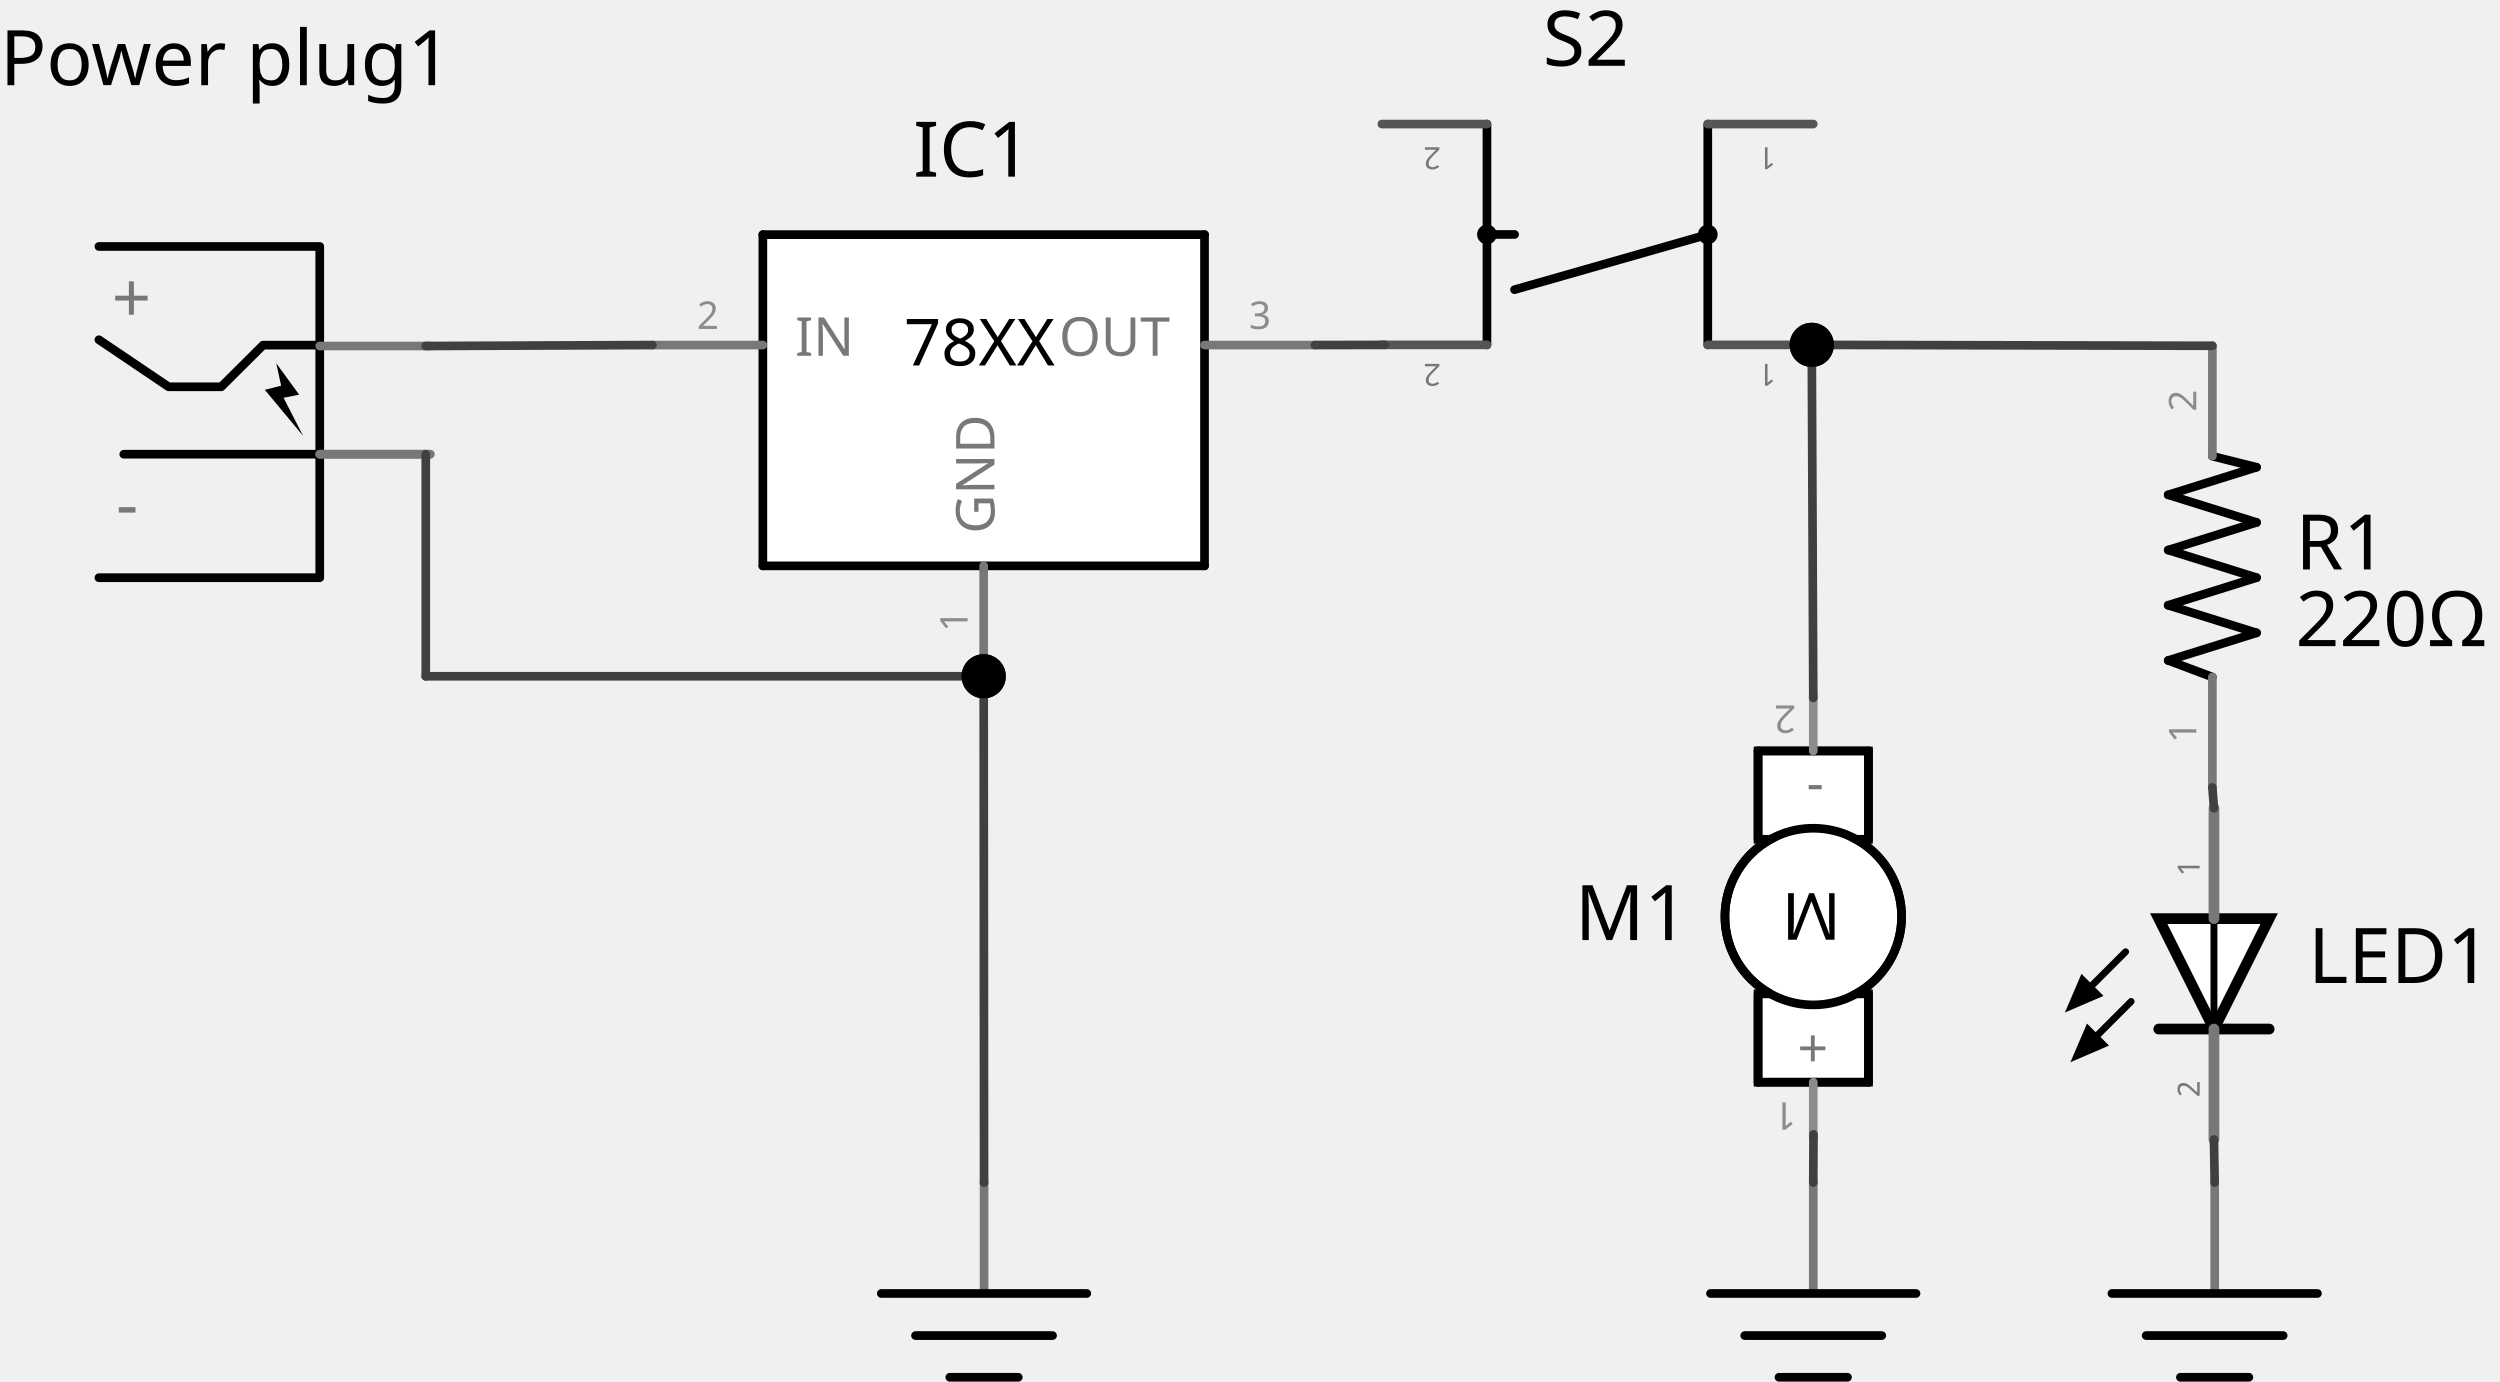
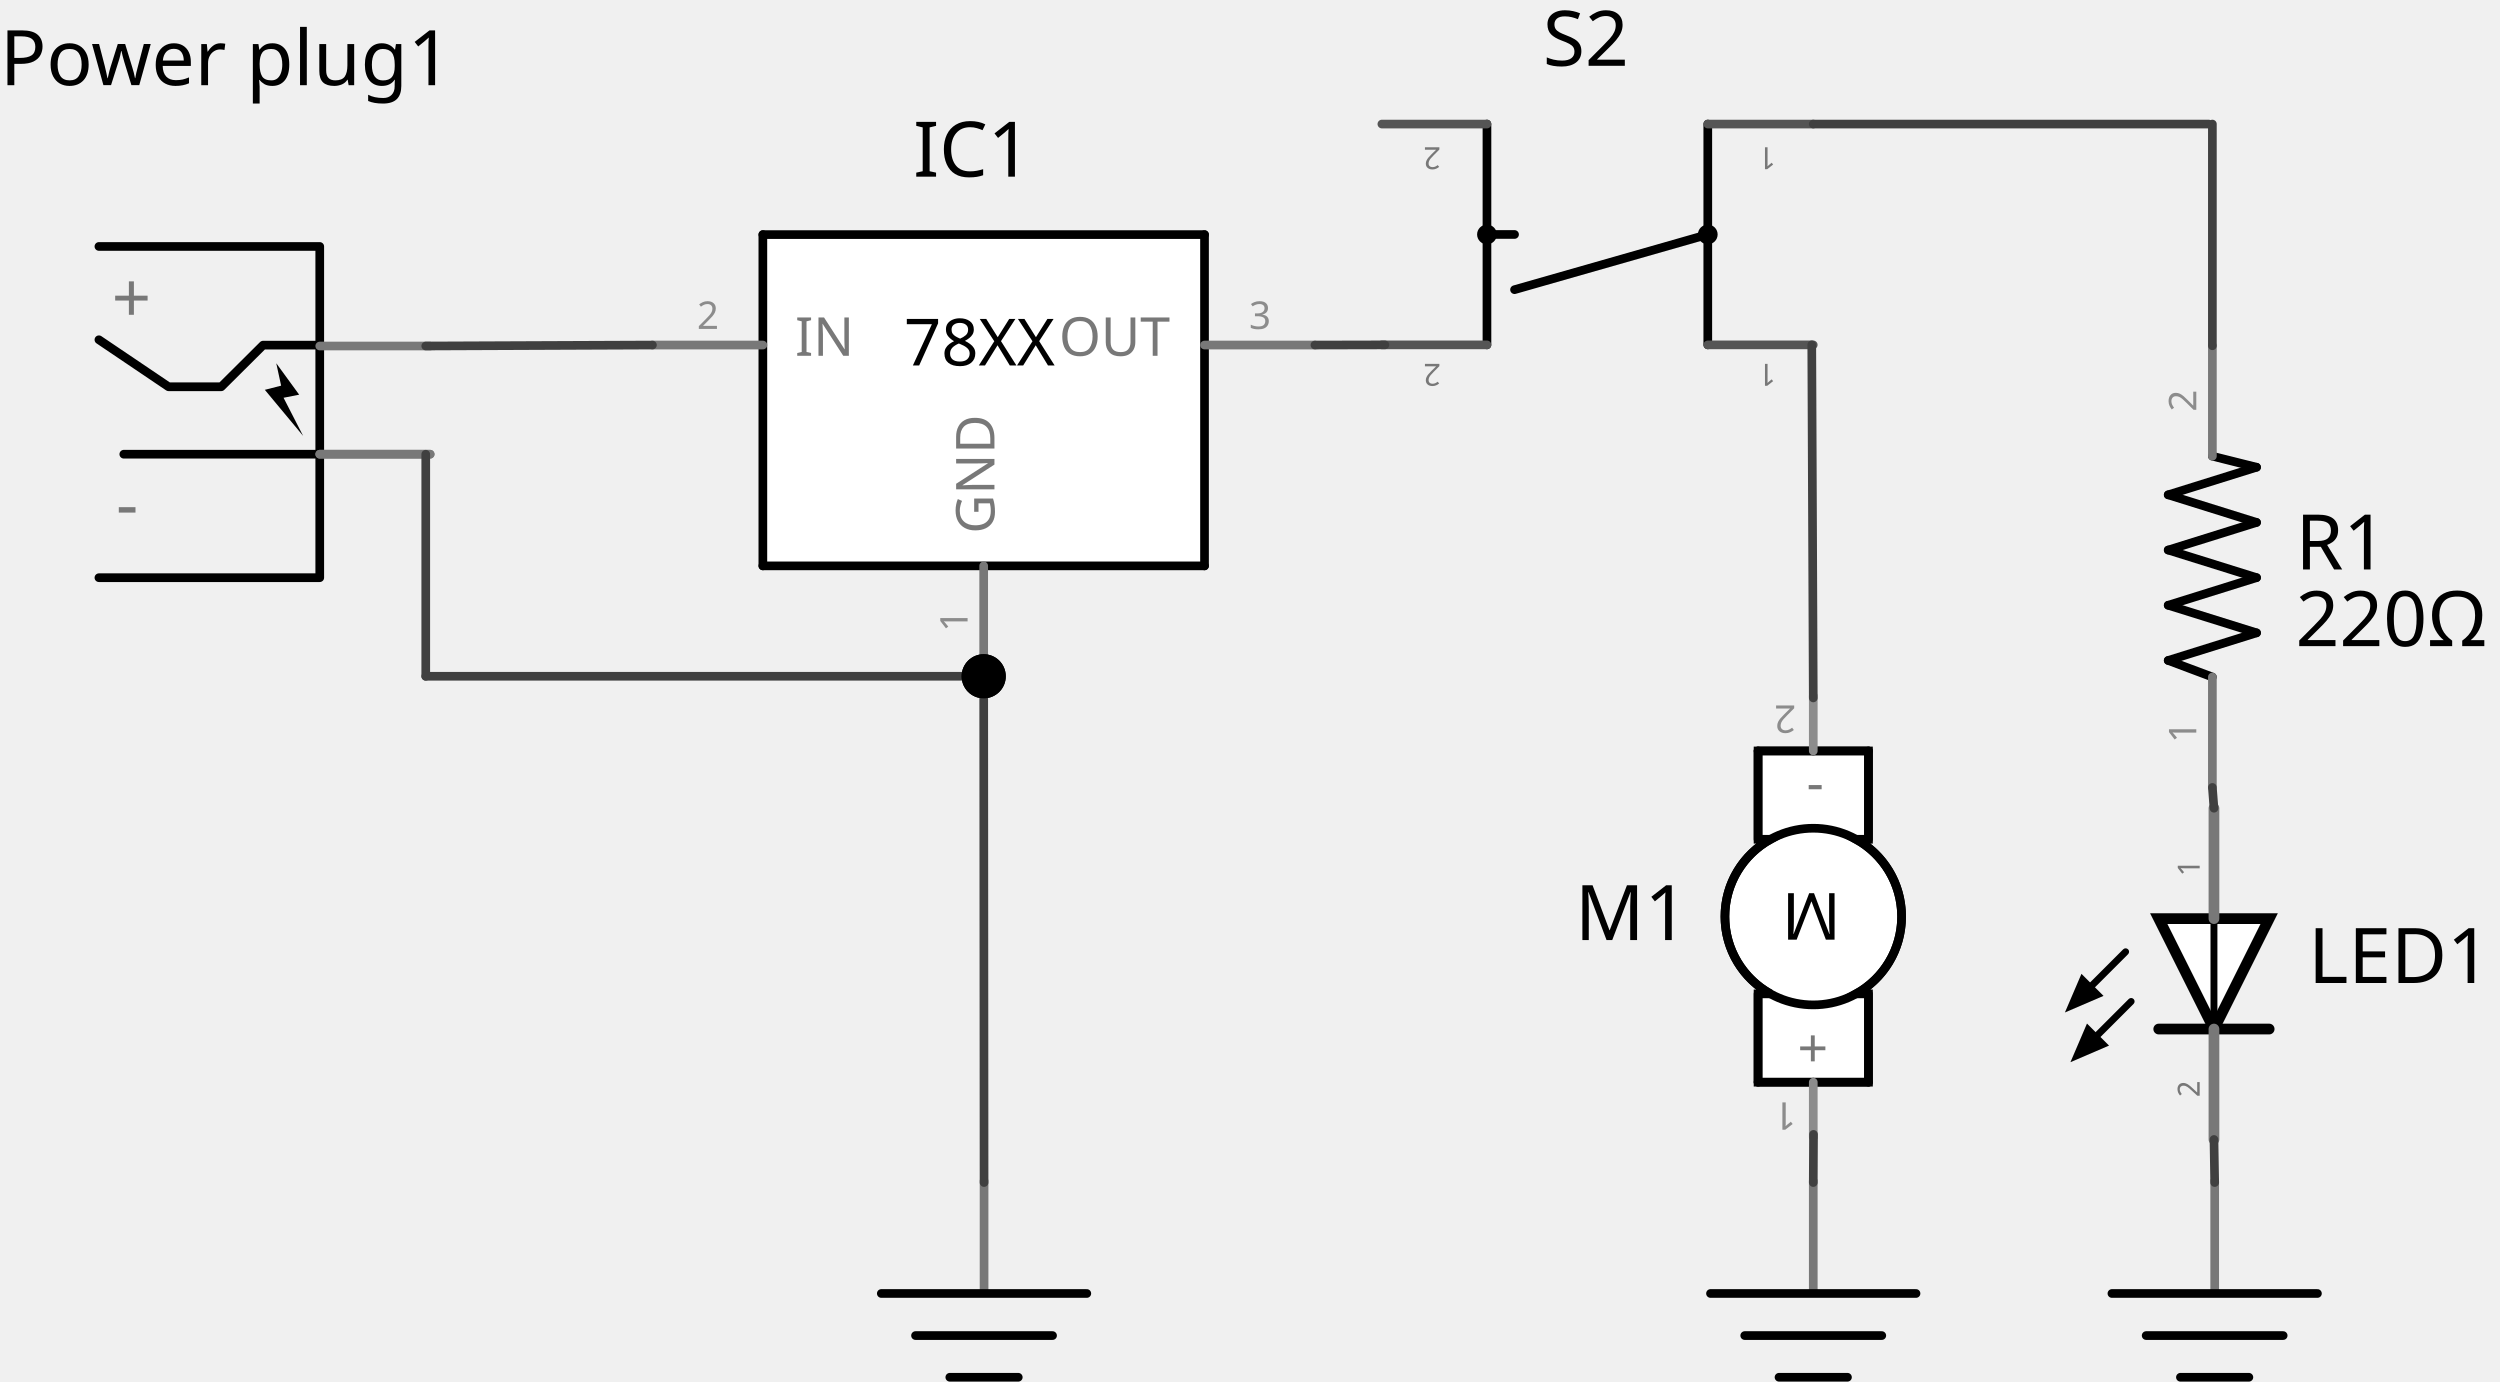
- <svg xmlns="http://www.w3.org/2000/svg" version="1.1" id="Layer_1" x="0px" y="0px" width="576.001px" height="318.322px" viewBox="-206.092 -0.542 576.001 318.322" enable-background="new -206.092 -0.542 576.001 318.322" xml:space="preserve">
+ <svg xmlns="http://www.w3.org/2000/svg" version="1.1" id="Layer_1" x="0px" y="0px" width="576px" height="318.32px" viewBox="2.693 4.38 576 318.32" enable-background="new 2.693 4.38 576 318.32" xml:space="preserve">
  <g>
    <g transform="translate(28.8,8.33006)">
      <g transform="matrix(-1,0,0,1,0,0)">
        <g id="schematic">
-           <polyline fill="none" stroke="#000000" stroke-width="2" stroke-linecap="round" stroke-linejoin="round" points="      161.222,70.651 174.275,70.651 183.917,80.241 196.061,80.241 212.103,69.409     " />
-           <polyline fill="none" stroke="#000000" stroke-width="2" stroke-linecap="round" stroke-linejoin="round" points="      161.222,95.78 177.511,95.78 206.367,95.78     " />
-           <polyline id="box_1_" fill="none" stroke="#000000" stroke-width="2" stroke-linecap="round" stroke-linejoin="round" points="      212.103,124.23 161.222,124.23 161.222,47.912 212.103,47.912     " />
-           <polygon points="171.24,74.824 165.962,82.065 169.562,82.774 165.047,91.565 173.877,80.947 170.121,79.986     " />
+           <polyline fill="none" stroke="#000000" stroke-width="2" stroke-linecap="round" stroke-linejoin="round" points="      -47.563,75.572 -34.51,75.572 -24.868,85.161 -12.724,85.161 3.318,74.329     " />
+           <polyline fill="none" stroke="#000000" stroke-width="2" stroke-linecap="round" stroke-linejoin="round" points="      -47.563,100.7 -31.274,100.7 -2.418,100.7     " />
+           <polyline id="box_1_" fill="none" stroke="#000000" stroke-width="2" stroke-linecap="round" stroke-linejoin="round" points="      3.318,129.151 -47.563,129.151 -47.563,52.832 3.318,52.832     " />
+           <polygon points="-37.545,79.744 -42.823,86.986 -39.223,87.695 -43.738,96.486 -34.908,85.867 -38.664,84.906     " />
          <g id="connector2terminal">
				</g>
          <g id="connector1terminal">
				</g>
          <g id="connector0terminal">
				</g>
-           <line id="connector2pin" fill="none" stroke="#787878" stroke-width="2" stroke-linecap="round" stroke-linejoin="round" x1="161.222" y1="95.78" x2="135.783" y2="95.78" />
-           <line id="connector0pin" fill="none" stroke="#787878" stroke-width="2" stroke-linecap="round" stroke-linejoin="round" x1="161.222" y1="70.85" x2="135.783" y2="70.85" />
-           <line id="connector1pin" fill="none" stroke="#787878" stroke-width="2" stroke-linecap="round" stroke-linejoin="round" x1="161.222" y1="95.78" x2="135.783" y2="95.78" />
+           <line id="connector2pin" fill="none" stroke="#787878" stroke-width="2" stroke-linecap="round" stroke-linejoin="round" x1="-47.563" y1="100.7" x2="-73.002" y2="100.7" />
+           <line id="connector0pin" fill="none" stroke="#787878" stroke-width="2" stroke-linecap="round" stroke-linejoin="round" x1="-47.563" y1="75.771" x2="-73.002" y2="75.771" />
+           <line id="connector1pin" fill="none" stroke="#787878" stroke-width="2" stroke-linecap="round" stroke-linejoin="round" x1="-47.563" y1="100.7" x2="-73.002" y2="100.7" />
          <g transform="matrix(1, 0, 0, 1, 19.3843, 25.585)">
-             <text transform="matrix(1 0 0 1 183.652 87.2871)" fill="#787878" font-family="'ArialMT'" font-size="15.9">-</text>
+             <text transform="matrix(1 0 0 1 -25.1336 92.2072)" fill="#787878" font-family="'ArialMT'" font-size="15.9">-</text>
          </g>
          <g transform="matrix(1, 0, 0, 1, 18.5503, 12.1563)">
-             <text transform="matrix(1 0 0 1 181.5388 53.2685)" fill="#787878" font-family="'ArialMT'" font-size="15.9">+</text>
+             <text transform="matrix(1 0 0 1 -27.2469 58.1887)" fill="#787878" font-family="'ArialMT'" font-size="15.9">+</text>
          </g>
        </g>
      </g>
    </g>
  </g>
  <g>
    <g transform="translate(42.5946,14.1826)">
      <g id="schematic_1_">
-         <rect x="-72.925" y="39.334" fill="#FFFFFF" width="101.76" height="76.318" />
-         <text id="label" transform="matrix(1 0 0 1 -40.411 69.4844)" font-family="'ArialMT'" font-size="15.017">78XX</text>
-         <line fill="none" stroke="#000000" stroke-width="2" stroke-linecap="round" x1="-72.925" y1="115.652" x2="28.835" y2="115.652" />
-         <line fill="none" stroke="#000000" stroke-width="2" stroke-linecap="round" x1="28.835" y1="115.652" x2="28.835" y2="39.334" />
-         <line fill="none" stroke="#000000" stroke-width="2" stroke-linecap="round" x1="28.835" y1="39.334" x2="-72.925" y2="39.334" />
-         <line fill="none" stroke="#000000" stroke-width="2" stroke-linecap="round" x1="-72.925" y1="39.334" x2="-72.925" y2="115.652" />
-         <line id="connector1pin_1_" fill="none" stroke="#787878" stroke-width="2" stroke-linecap="round" x1="-98.364" y1="64.773" x2="-72.925" y2="64.773" />
+         <rect x="135.86" y="44.254" fill="#FFFFFF" width="101.76" height="76.318" />
+         <text id="label" transform="matrix(1 0 0 1 168.3741 74.4045)" font-family="'ArialMT'" font-size="15.017">78XX</text>
+         <line fill="none" stroke="#000000" stroke-width="2" stroke-linecap="round" x1="135.86" y1="120.573" x2="237.62" y2="120.573" />
+         <line fill="none" stroke="#000000" stroke-width="2" stroke-linecap="round" x1="237.62" y1="120.573" x2="237.62" y2="44.254" />
+         <line fill="none" stroke="#000000" stroke-width="2" stroke-linecap="round" x1="237.62" y1="44.254" x2="135.86" y2="44.254" />
+         <line fill="none" stroke="#000000" stroke-width="2" stroke-linecap="round" x1="135.86" y1="44.254" x2="135.86" y2="120.573" />
+         <line id="connector1pin_1_" fill="none" stroke="#787878" stroke-width="2" stroke-linecap="round" x1="110.421" y1="69.694" x2="135.86" y2="69.694" />
        <g id="connector1terminal_1_">
			</g>
-         <text transform="matrix(1 0 0 1 -88.0985 61.0625)" fill="#8C8C8C" font-family="'ArialMT'" font-size="8.833">2</text>
-         <text transform="matrix(1 0 0 1 -65.5048 67.2461)" fill="#787878" font-family="'ArialMT'" font-size="12.367">IN</text>
-         <line id="connector0pin_1_" fill="none" stroke="#787878" stroke-width="2" stroke-linecap="round" x1="-22.046" y1="141.091" x2="-22.046" y2="115.652" />
+         <text transform="matrix(1 0 0 1 120.6866 65.9827)" fill="#8C8C8C" font-family="'ArialMT'" font-size="8.833">2</text>
+         <text transform="matrix(1 0 0 1 143.2804 72.1663)" fill="#787878" font-family="'ArialMT'" font-size="12.367">IN</text>
+         <line id="connector0pin_1_" fill="none" stroke="#787878" stroke-width="2" stroke-linecap="round" x1="186.739" y1="146.011" x2="186.739" y2="120.573" />
        <g id="connector0terminal_1_">
			</g>
        <g transform="matrix(1, 0, 0, 1, 20.9001, 25.7759)">
          <g>
            <g transform="rotate(270)">
              <g>
-                 <text transform="matrix(1 0 0 1 -105.0522 -46.6529)" fill="#8C8C8C" font-family="'ArialMT'" font-size="8.833">1</text>
+                 <text transform="matrix(1 0 0 1 -109.9719 162.1322)" fill="#8C8C8C" font-family="'ArialMT'" font-size="8.833">1</text>
              </g>
            </g>
          </g>
        </g>
        <g transform="matrix(1, 0, 0, 1, 22.6501, 20.076)">
          <g>
            <g transform="rotate(270)">
              <g>
-                 <text transform="matrix(1 0 0 1 -88.1526 -42.2173)" fill="#787878" font-family="'ArialMT'" font-size="12.367">GND</text>
-               </g>
-             </g>
-           </g>
-         </g>
-         <line id="connector2pin_1_" fill="none" stroke="#787878" stroke-width="2" stroke-linecap="round" x1="54.273" y1="64.773" x2="28.835" y2="64.773" />
+                 <text transform="matrix(1 0 0 1 -93.0722 166.5678)" fill="#787878" font-family="'ArialMT'" font-size="12.367">GND</text>
+               </g>
+             </g>
+           </g>
+         </g>
+         <line id="connector2pin_1_" fill="none" stroke="#787878" stroke-width="2" stroke-linecap="round" x1="263.058" y1="69.694" x2="237.62" y2="69.694" />
        <g id="connector2terminal_1_">
			</g>
-         <text transform="matrix(1 0 0 1 39.0988 61.0625)" fill="#8C8C8C" font-family="'ArialMT'" font-size="8.833">3</text>
-         <text transform="matrix(1 0 0 1 -4.6903 67.2461)" fill="#787878" font-family="'ArialMT'" font-size="12.367">OUT</text>
+         <text transform="matrix(1 0 0 1 247.8844 65.9827)" fill="#8C8C8C" font-family="'ArialMT'" font-size="8.833">3</text>
+         <text transform="matrix(1 0 0 1 204.0948 72.1663)" fill="#787878" font-family="'ArialMT'" font-size="12.367">OUT</text>
      </g>
    </g>
  </g>
  <g>
    <g transform="translate(118.961,25.9078)">
      <g transform="matrix(-1,0,0,-1,0,0)">
        <g id="schematic_2_">
-           <line fill="none" stroke="#000000" stroke-width="2" stroke-linecap="round" x1="-23.899" y1="-27.574" x2="-17.541" y2="-27.574" />
-           <line fill="none" stroke="#000000" stroke-width="2" stroke-linecap="round" x1="-68.42" y1="-27.574" x2="-23.899" y2="-40.291" />
-           <path fill="none" stroke="#000000" stroke-width="2" d="M-68.42-28.845c0.704,0,1.277,0.569,1.277,1.271      c0,0.704-0.573,1.273-1.277,1.273c-0.7,0-1.27-0.569-1.27-1.273C-69.689-28.276-69.12-28.845-68.42-28.845z" />
-           <circle fill="none" stroke="#000000" stroke-width="2" cx="-17.541" cy="-27.573" r="1.272" />
+           <line fill="none" stroke="#000000" stroke-width="2" stroke-linecap="round" x1="-232.684" y1="-32.495" x2="-226.327" y2="-32.495" />
+           <line fill="none" stroke="#000000" stroke-width="2" stroke-linecap="round" x1="-277.206" y1="-32.495" x2="-232.684" y2="-45.212" />
+           <path fill="none" stroke="#000000" stroke-width="2" d="M-277.206-33.765c0.705,0,1.277,0.569,1.277,1.271      c0,0.704-0.572,1.273-1.277,1.273c-0.699,0-1.27-0.569-1.27-1.273C-278.474-33.196-277.905-33.765-277.206-33.765z" />
+           <circle fill="none" stroke="#000000" stroke-width="2" cx="-226.327" cy="-32.493" r="1.272" />
          <g transform="matrix(1, 0, 0, 1, 2.7612, 2.718)">
-             <text transform="matrix(1 0 0 1 -86.8588 -60.108)" fill="#787878" font-family="'ArialMT'" font-size="7.067">1</text>
+             <text transform="matrix(1 0 0 1 -295.6444 -65.0278)" fill="#787878" font-family="'ArialMT'" font-size="7.067">1</text>
          </g>
          <g transform="matrix(1, 0, 0, 1, 24.604, 2.718)">
-             <text transform="matrix(1 0 0 1 -31.5278 -60.108)" fill="#787878" font-family="'ArialMT'" font-size="7.067">2</text>
+             <text transform="matrix(1 0 0 1 -240.3134 -65.0278)" fill="#787878" font-family="'ArialMT'" font-size="7.067">2</text>
          </g>
          <g transform="matrix(1, 0, 0, 1, 2.7612, 16.843)">
-             <text transform="matrix(1 0 0 1 -86.8588 -24.3268)" fill="#787878" font-family="'ArialMT'" font-size="7.067">1</text>
+             <text transform="matrix(1 0 0 1 -295.6444 -29.2465)" fill="#787878" font-family="'ArialMT'" font-size="7.067">1</text>
          </g>
          <g transform="matrix(1, 0, 0, 1, 24.604, 16.843)">
-             <text transform="matrix(1 0 0 1 -31.5278 -24.3268)" fill="#787878" font-family="'ArialMT'" font-size="7.067">2</text>
-           </g>
-           <line fill="none" stroke="#000000" stroke-width="2" stroke-linecap="round" x1="-17.541" y1="-53.01" x2="-17.541" y2="-2.134" />
-           <line fill="none" stroke="#000000" stroke-width="2" stroke-linecap="round" x1="-68.42" y1="-53.01" x2="-68.42" y2="-2.134" />
-           <line id="connector3pin" fill="none" stroke="#555555" stroke-width="2" stroke-linecap="round" x1="-92.717" y1="-2.134" x2="-68.42" y2="-2.134" />
-           <line id="connector2pin_2_" fill="none" stroke="#555555" stroke-width="2" stroke-linecap="round" x1="-92.717" y1="-53.01" x2="-68.42" y2="-53.01" />
+             <text transform="matrix(1 0 0 1 -240.3134 -29.2465)" fill="#787878" font-family="'ArialMT'" font-size="7.067">2</text>
+           </g>
+           <line fill="none" stroke="#000000" stroke-width="2" stroke-linecap="round" x1="-226.327" y1="-57.93" x2="-226.327" y2="-7.054" />
+           <line fill="none" stroke="#000000" stroke-width="2" stroke-linecap="round" x1="-277.206" y1="-57.93" x2="-277.206" y2="-7.054" />
+           <line id="connector3pin" fill="none" stroke="#555555" stroke-width="2" stroke-linecap="round" x1="-301.502" y1="-7.054" x2="-277.206" y2="-7.054" />
+           <line id="connector2pin_2_" fill="none" stroke="#555555" stroke-width="2" stroke-linecap="round" x1="-301.502" y1="-57.93" x2="-277.206" y2="-57.93" />
          <g id="connector2terminal_2_">
				</g>
          <g id="connector3terminal">
				</g>
-           <line id="connector1pin_2_" fill="none" stroke="#555555" stroke-width="2" stroke-linecap="round" x1="6.671" y1="-2.134" x2="-17.541" y2="-2.134" />
+           <line id="connector1pin_2_" fill="none" stroke="#555555" stroke-width="2" stroke-linecap="round" x1="-202.114" y1="-7.054" x2="-226.327" y2="-7.054" />
          <g id="connector1terminal_2_">
				</g>
          <g id="connector0terminal_2_">
				</g>
-           <line id="connector0pin_2_" fill="none" stroke="#555555" stroke-width="2" stroke-linecap="round" x1="6.671" y1="-53.01" x2="-17.541" y2="-53.01" />
+           <line id="connector0pin_2_" fill="none" stroke="#555555" stroke-width="2" stroke-linecap="round" x1="-202.114" y1="-57.93" x2="-226.327" y2="-57.93" />
        </g>
      </g>
    </g>
  </g>
  <g>
    <g transform="translate(134.869,51.9466)">
      <g id="schematic_3_">
        <g>
-           <path d="M181.855,185.844h-12.718c-0.684,0-1.238-0.553-1.238-1.239s0.552-1.238,1.238-1.238h12.718      c0.684,0,1.235,0.552,1.235,1.238S182.538,185.844,181.855,185.844z" />
-         </g>
-         <g>
-           <path d="M169.137,185.844h-12.722c-0.68,0-1.238-0.553-1.238-1.239s0.559-1.238,1.238-1.238h12.722      c0.68,0,1.235,0.552,1.235,1.238S169.817,185.844,169.137,185.844z" />
-         </g>
-         <g>
-           <polygon fill="#FFFFFF" points="169.137,184.605 156.415,159.166 169.137,159.166 181.855,159.166     " />
-           <path d="M169.137,187.369l-14.72-29.438h29.438L169.137,187.369z M158.413,160.401l10.724,21.44l10.717-21.44H158.413z" />
-         </g>
-         <g>
-           <path d="M169.137,185.403c-0.441,0-0.797-0.359-0.797-0.798v-25.439c0-0.435,0.355-0.793,0.797-0.793      c0.435,0,0.793,0.358,0.793,0.793v25.439C169.927,185.044,169.571,185.403,169.137,185.403z" />
-         </g>
-         <g>
-           <path d="M140.516,175.859c-0.203,0-0.403-0.072-0.562-0.228c-0.311-0.311-0.311-0.814,0-1.125l8.268-8.268      c0.311-0.313,0.814-0.313,1.125,0c0.311,0.311,0.311,0.812,0,1.122l-8.268,8.271      C140.923,175.787,140.72,175.859,140.516,175.859z" />
-         </g>
-         <g>
-           <path d="M141.789,187.307c-0.207,0-0.407-0.069-0.562-0.228c-0.311-0.311-0.311-0.814,0-1.125l8.268-8.268      c0.311-0.311,0.811-0.311,1.121,0c0.313,0.311,0.313,0.814,0,1.125l-8.268,8.268      C142.196,187.231,141.993,187.307,141.789,187.307z" />
+           <path d="M390.639,190.765h-12.717c-0.685,0-1.238-0.553-1.238-1.24c0-0.686,0.552-1.238,1.238-1.238h12.717      c0.686,0,1.236,0.553,1.236,1.238C391.876,190.212,391.323,190.765,390.639,190.765z" />
+         </g>
+         <g>
+           <path d="M377.922,190.765H365.2c-0.68,0-1.238-0.553-1.238-1.24c0-0.686,0.56-1.238,1.238-1.238h12.723      c0.68,0,1.234,0.553,1.234,1.238C379.157,190.212,378.602,190.765,377.922,190.765z" />
+         </g>
+         <g>
+           <polygon fill="#FFFFFF" points="377.922,189.525 365.2,164.087 377.922,164.087 390.639,164.087     " />
+           <path d="M377.922,192.289l-14.721-29.438h29.438L377.922,192.289z M367.198,165.322l10.725,21.439l10.717-21.439H367.198z" />
+         </g>
+         <g>
+           <path d="M377.922,190.324c-0.441,0-0.797-0.359-0.797-0.799v-25.438c0-0.436,0.354-0.795,0.797-0.795      c0.435,0,0.793,0.359,0.793,0.795v25.438C378.712,189.964,378.356,190.324,377.922,190.324z" />
+         </g>
+         <g>
+           <path d="M349.301,180.779c-0.203,0-0.403-0.072-0.562-0.227c-0.311-0.312-0.311-0.814,0-1.125l8.268-8.27      c0.312-0.312,0.814-0.312,1.125,0c0.312,0.312,0.312,0.812,0,1.123l-8.268,8.271      C349.708,180.706,349.505,180.779,349.301,180.779z" />
+         </g>
+         <g>
+           <path d="M350.575,192.228c-0.207,0-0.408-0.07-0.562-0.229c-0.311-0.311-0.311-0.814,0-1.125l8.268-8.268      c0.311-0.311,0.811-0.311,1.121,0c0.312,0.311,0.312,0.814,0,1.125l-8.268,8.268      C350.981,192.152,350.778,192.228,350.575,192.228z" />
        </g>
        <g id="connector0pin_3_">
-           <path fill="#787878" d="M169.137,211.284c-0.684,0-1.238-0.553-1.238-1.235v-25.443c0-0.68,0.552-1.238,1.238-1.238      c0.683,0,1.235,0.552,1.235,1.238v25.443C170.368,210.731,169.817,211.284,169.137,211.284z" />
+           <path fill="#787878" d="M377.922,216.205c-0.685,0-1.238-0.553-1.238-1.234v-25.443c0-0.68,0.552-1.238,1.238-1.238      c0.683,0,1.234,0.553,1.234,1.238v25.443C379.153,215.652,378.602,216.205,377.922,216.205z" />
        </g>
        <g id="connector0terminal_3_">
-           <rect x="169.137" y="210.049" fill="none" width="0" height="0.003" />
+           <rect x="377.922" y="214.97" fill="none" width="0" height="0.002" />
        </g>
        <g transform="matrix(1, 0, 0, 1, 3.429, 6.4262)">
          <g>
            <g transform="rotate(270)">
              <g>
                <g enable-background="new    ">
-                   <path fill="#787878" d="M-190.397,162.416h-3.15v-0.538l1.208-1.311c0.176-0.187,0.331-0.359,0.462-0.515          c0.138-0.155,0.255-0.304,0.352-0.452c0.09-0.148,0.166-0.297,0.221-0.441c0.052-0.152,0.073-0.311,0.073-0.49          c0-0.131-0.018-0.252-0.059-0.358c-0.042-0.104-0.097-0.19-0.166-0.263c-0.076-0.072-0.158-0.124-0.259-0.165          c-0.1-0.038-0.21-0.056-0.335-0.056c-0.217,0-0.414,0.049-0.586,0.135c-0.18,0.086-0.349,0.2-0.508,0.338l-0.355-0.41          c0.09-0.08,0.197-0.159,0.297-0.228c0.104-0.076,0.225-0.139,0.346-0.193c0.12-0.052,0.251-0.09,0.386-0.124          c0.132-0.028,0.276-0.049,0.428-0.049c0.222,0,0.421,0.034,0.594,0.093c0.183,0.066,0.335,0.152,0.455,0.27          c0.125,0.114,0.225,0.252,0.29,0.418c0.069,0.172,0.104,0.358,0.104,0.565c0,0.2-0.034,0.383-0.097,0.559          c-0.055,0.18-0.142,0.353-0.245,0.524c-0.11,0.17-0.23,0.342-0.383,0.518c-0.145,0.173-0.311,0.353-0.482,0.535          l-0.967,1.038v0.028h2.378V162.416z" />
+                   <path fill="#787878" d="M-195.317,371.201h-3.15v-0.537l1.209-1.311c0.176-0.188,0.33-0.359,0.461-0.516          c0.139-0.155,0.256-0.305,0.352-0.452c0.092-0.147,0.166-0.297,0.223-0.44c0.051-0.152,0.072-0.312,0.072-0.49          c0-0.131-0.018-0.252-0.059-0.358c-0.043-0.104-0.098-0.19-0.166-0.263c-0.076-0.072-0.158-0.124-0.26-0.165          c-0.1-0.038-0.209-0.056-0.334-0.056c-0.217,0-0.414,0.049-0.586,0.135c-0.182,0.086-0.35,0.199-0.508,0.338l-0.355-0.41          c0.09-0.08,0.197-0.159,0.297-0.229c0.104-0.076,0.225-0.139,0.346-0.192c0.119-0.052,0.252-0.091,0.387-0.124          c0.131-0.027,0.275-0.049,0.428-0.049c0.221,0,0.42,0.033,0.594,0.093c0.184,0.065,0.334,0.151,0.455,0.271          c0.125,0.113,0.225,0.252,0.289,0.418c0.07,0.172,0.105,0.357,0.105,0.564c0,0.2-0.035,0.383-0.098,0.559          c-0.055,0.181-0.143,0.354-0.246,0.524c-0.109,0.17-0.229,0.343-0.383,0.519c-0.145,0.172-0.311,0.353-0.48,0.535          l-0.969,1.037v0.028h2.379v0.571H-195.317z" />
                </g>
              </g>
            </g>
          </g>
        </g>
        <g id="connector1pin_3_">
-           <path fill="#787878" d="M169.137,160.401c-0.684,0-1.238-0.552-1.238-1.235V133.73c0-0.684,0.552-1.238,1.238-1.238      c0.683,0,1.235,0.555,1.235,1.238v25.436C170.368,159.849,169.817,160.401,169.137,160.401z" />
+           <path fill="#787878" d="M377.922,165.322c-0.685,0-1.238-0.553-1.238-1.234V138.65c0-0.684,0.552-1.238,1.238-1.238      c0.683,0,1.234,0.557,1.234,1.238v25.438C379.153,164.769,378.602,165.322,377.922,165.322z" />
        </g>
        <g id="connector1terminal_3_">
-           <polygon fill="none" points="169.137,133.73 169.137,133.73 169.137,133.73     " />
+           <path fill="none" d="M377.922,138.65L377.922,138.65L377.922,138.65z" />
        </g>
        <g transform="matrix(1, 0, 0, 1, 3.429, 1.3462)">
          <g>
            <g transform="rotate(270)">
              <g>
                <g enable-background="new    ">
-                   <path fill="#787878" d="M-145.619,162.416h-0.607v-3.153c0-0.097,0-0.2,0-0.317c0-0.11,0.007-0.221,0.007-0.331          c0.007-0.117,0.007-0.225,0.014-0.328c0-0.1,0.007-0.189,0.007-0.27c-0.041,0.045-0.075,0.076-0.104,0.107          c-0.027,0.031-0.062,0.062-0.093,0.083c-0.031,0.027-0.065,0.059-0.101,0.09c-0.034,0.027-0.072,0.068-0.124,0.106          l-0.511,0.418l-0.331-0.425l1.321-1.031h0.515v5.051H-145.619z" />
+                   <path fill="#787878" d="M-150.54,371.201h-0.605v-3.152c0-0.098,0-0.2,0-0.316c0-0.111,0.006-0.222,0.006-0.332          c0.008-0.117,0.008-0.225,0.014-0.328c0-0.1,0.008-0.188,0.008-0.27c-0.041,0.045-0.076,0.076-0.104,0.107          s-0.062,0.062-0.094,0.082c-0.031,0.027-0.064,0.06-0.102,0.09c-0.033,0.027-0.072,0.068-0.123,0.107l-0.512,0.418          l-0.33-0.426l1.32-1.031h0.516v5.051H-150.54z" />
                </g>
              </g>
            </g>
          </g>
        </g>
        <g>
-           <path d="M134.792,180.79l3.815-8.905l5.086,5.078L134.792,180.79z" />
-         </g>
-         <g>
-           <path d="M136.066,192.241l3.815-8.908l5.083,5.082L136.066,192.241z" />
+           <path d="M343.577,185.71l3.815-8.904l5.086,5.078L343.577,185.71z" />
+         </g>
+         <g>
+           <path d="M344.851,197.162l3.815-8.908l5.082,5.082L344.851,197.162z" />
        </g>
      </g>
    </g>
  </g>
  <g>
    <g transform="translate(124.76,73.9776)">
      <g transform="matrix(-1,0,0,-1,0,0)">
        <g id="schematic_4_">
-           <path fill="#FFFFFF" stroke="#000000" stroke-width="2" d="M-66.571-136.659c0-7.666-4.237-14.34-10.507-17.807h2.875v-20.354      h-12.722h-12.718v20.354h2.87c-6.262,3.467-10.506,10.141-10.506,17.807c0,7.667,4.24,14.34,10.506,17.808h-2.87v20.354h12.718      h12.722v-20.354h-2.875C-70.815-122.319-66.571-128.992-66.571-136.659z" />
+           <path fill="#FFFFFF" stroke="#000000" stroke-width="2" d="M-275.356-141.58c0-7.666-4.237-14.34-10.508-17.807h2.875v-20.354      h-12.722h-12.718v20.354h2.869c-6.262,3.467-10.506,10.141-10.506,17.807c0,7.668,4.24,14.34,10.506,17.809h-2.869v20.354      h12.718h12.722v-20.354h-2.875C-279.6-127.24-275.356-133.912-275.356-141.58z" />
          <g transform="matrix(1, 0, 0, 1, 4.3203, 16.2754)">
-             <text id="label_1_" transform="matrix(1 0 0 1 -97.6013 -147.5449)" font-family="'ArialMT'" font-size="15.017">M</text>
-           </g>
-           <line fill="none" stroke="#000000" stroke-width="2" stroke-linecap="round" x1="-99.642" y1="-174.82" x2="-99.642" y2="-154.466" />
-           <line fill="none" stroke="#000000" stroke-width="2" stroke-linecap="round" x1="-99.642" y1="-174.82" x2="-86.925" y2="-174.82" />
-           <line fill="none" stroke="#000000" stroke-width="2" stroke-linecap="round" x1="-86.925" y1="-174.82" x2="-74.203" y2="-174.82" />
-           <line fill="none" stroke="#000000" stroke-width="2" stroke-linecap="round" x1="-74.203" y1="-174.82" x2="-74.203" y2="-154.466" />
-           <line fill="none" stroke="#000000" stroke-width="2" stroke-linecap="round" x1="-74.203" y1="-98.498" x2="-74.203" y2="-118.852" />
-           <line fill="none" stroke="#000000" stroke-width="2" stroke-linecap="round" x1="-74.203" y1="-98.498" x2="-86.925" y2="-98.498" />
-           <line fill="none" stroke="#000000" stroke-width="2" stroke-linecap="round" x1="-86.925" y1="-98.498" x2="-99.642" y2="-98.498" />
-           <line fill="none" stroke="#000000" stroke-width="2" stroke-linecap="round" x1="-99.642" y1="-98.498" x2="-99.642" y2="-118.852" />
-           <line id="connector0pin_4_" fill="none" stroke="#8C8C8C" stroke-width="2" stroke-linecap="round" stroke-miterlimit="10" x1="-86.925" y1="-187.541" x2="-86.925" y2="-174.82" />
-           <line id="connector1pin_4_" fill="none" stroke="#8C8C8C" stroke-width="2" stroke-linecap="round" stroke-miterlimit="10" x1="-86.925" y1="-85.78" x2="-86.925" y2="-98.498" />
-           <circle fill="none" stroke="#000000" stroke-width="2" cx="-86.925" cy="-136.659" r="20.35" />
+             <text id="label_1_" transform="matrix(1 0 0 1 -306.387 -152.4645)" font-family="'ArialMT'" font-size="15.017">M</text>
+           </g>
+           <line fill="none" stroke="#000000" stroke-width="2" stroke-linecap="round" x1="-308.427" y1="-179.74" x2="-308.427" y2="-159.386" />
+           <line fill="none" stroke="#000000" stroke-width="2" stroke-linecap="round" x1="-308.427" y1="-179.74" x2="-295.71" y2="-179.74" />
+           <line fill="none" stroke="#000000" stroke-width="2" stroke-linecap="round" x1="-295.71" y1="-179.74" x2="-282.989" y2="-179.74" />
+           <line fill="none" stroke="#000000" stroke-width="2" stroke-linecap="round" x1="-282.989" y1="-179.74" x2="-282.989" y2="-159.386" />
+           <line fill="none" stroke="#000000" stroke-width="2" stroke-linecap="round" x1="-282.989" y1="-103.418" x2="-282.989" y2="-123.773" />
+           <line fill="none" stroke="#000000" stroke-width="2" stroke-linecap="round" x1="-282.989" y1="-103.418" x2="-295.71" y2="-103.418" />
+           <line fill="none" stroke="#000000" stroke-width="2" stroke-linecap="round" x1="-295.71" y1="-103.418" x2="-308.427" y2="-103.418" />
+           <line fill="none" stroke="#000000" stroke-width="2" stroke-linecap="round" x1="-308.427" y1="-103.418" x2="-308.427" y2="-123.773" />
+           <line id="connector0pin_4_" fill="none" stroke="#8C8C8C" stroke-width="2" stroke-linecap="round" stroke-miterlimit="10" x1="-295.71" y1="-192.461" x2="-295.71" y2="-179.74" />
+           <line id="connector1pin_4_" fill="none" stroke="#8C8C8C" stroke-width="2" stroke-linecap="round" stroke-miterlimit="10" x1="-295.71" y1="-90.701" x2="-295.71" y2="-103.418" />
+           <circle fill="none" stroke="#000000" stroke-width="2" cx="-295.71" cy="-141.58" r="20.35" />
          <g id="connector0terminal_4_">
				</g>
          <g transform="matrix(1, 0, 0, 1, 7.2441, 2.6348)">
-             <text transform="matrix(1 0 0 1 -90.195 -182.1054)" fill="#8C8C8C" font-family="'ArialMT'" font-size="8.833">1</text>
+             <text transform="matrix(1 0 0 1 -298.9807 -187.0271)" fill="#8C8C8C" font-family="'ArialMT'" font-size="8.833">1</text>
          </g>
          <g transform="matrix(1, 0, 0, 1, 2.40594, 0.864304)">
            <g>
              <g transform="rotate(270)">
                <g>
                  <g transform="matrix(0, 1, -1, 0, -6.5263, 2.7464)">
-                     <text transform="matrix(1 0 0 1 -95.4939 -170.0507)" fill="#787878" font-family="'ArialMT'" font-size="12.367">+</text>
+                     <text transform="matrix(1 0 0 1 -304.2795 -174.9704)" fill="#787878" font-family="'ArialMT'" font-size="12.367">+</text>
                  </g>
                </g>
              </g>
            </g>
          </g>
          <g id="connector1terminal_4_">
				</g>
          <g transform="matrix(1, 0, 0, 1, 7.2441, 28.5156)">
-             <text transform="matrix(1 0 0 1 -90.195 -116.5331)" fill="#8C8C8C" font-family="'ArialMT'" font-size="8.833">2</text>
+             <text transform="matrix(1 0 0 1 -298.9807 -121.4547)" fill="#8C8C8C" font-family="'ArialMT'" font-size="8.833">2</text>
          </g>
          <g transform="matrix(1, 0, 0, 1, 2.40594, 11.0243)">
            <g>
              <g transform="rotate(270)">
                <g>
                  <g transform="matrix(0, 1, -1, 0, -13.1007, 3.0257)">
-                     <text transform="matrix(1 0 0 1 -94.7869 -127.6542)" fill="#787878" font-family="'ArialMT'" font-size="12.367">-</text>
+                     <text transform="matrix(1 0 0 1 -303.5725 -132.5759)" fill="#787878" font-family="'ArialMT'" font-size="12.367">-</text>
                  </g>
                </g>
              </g>
            </g>
          </g>
        </g>
      </g>
    </g>
  </g>
  <g>
    <g transform="translate(141.57,51.1567)">
      <g transform="matrix(0,-1,1,0,0,0)">
        <g id="schematic_5_">
-           <line fill="none" stroke="#000000" stroke-width="2" stroke-linecap="round" x1="-104.287" y1="162.07" x2="-100.472" y2="151.895" />
-           <line fill="none" stroke="#000000" stroke-width="2" stroke-linecap="round" x1="-100.472" y1="151.895" x2="-94.111" y2="172.245" />
-           <line fill="none" stroke="#000000" stroke-width="2" stroke-linecap="round" x1="-94.111" y1="172.245" x2="-87.752" y2="151.895" />
-           <line fill="none" stroke="#000000" stroke-width="2" stroke-linecap="round" x1="-87.752" y1="151.895" x2="-81.391" y2="172.245" />
-           <line fill="none" stroke="#000000" stroke-width="2" stroke-linecap="round" x1="-81.391" y1="172.245" x2="-75.033" y2="151.895" />
-           <line fill="none" stroke="#000000" stroke-width="2" stroke-linecap="round" x1="-75.033" y1="151.895" x2="-68.67" y2="172.245" />
-           <line fill="none" stroke="#000000" stroke-width="2" stroke-linecap="round" x1="-68.67" y1="172.245" x2="-62.311" y2="151.895" />
-           <line fill="none" stroke="#000000" stroke-width="2" stroke-linecap="round" x1="-62.311" y1="151.895" x2="-55.952" y2="172.245" />
-           <line fill="none" stroke="#000000" stroke-width="2" stroke-linecap="round" x1="-55.952" y1="172.245" x2="-53.408" y2="162.07" />
-           <line id="connector1pin_5_" fill="none" stroke="#787878" stroke-width="2" stroke-linecap="round" x1="-27.968" y1="162.07" x2="-53.408" y2="162.07" />
+           <line fill="none" stroke="#000000" stroke-width="2" stroke-linecap="round" x1="-109.207" y1="370.855" x2="-105.392" y2="360.68" />
+           <line fill="none" stroke="#000000" stroke-width="2" stroke-linecap="round" x1="-105.392" y1="360.68" x2="-99.031" y2="381.03" />
+           <line fill="none" stroke="#000000" stroke-width="2" stroke-linecap="round" x1="-99.031" y1="381.03" x2="-92.673" y2="360.68" />
+           <line fill="none" stroke="#000000" stroke-width="2" stroke-linecap="round" x1="-92.673" y1="360.68" x2="-86.311" y2="381.03" />
+           <line fill="none" stroke="#000000" stroke-width="2" stroke-linecap="round" x1="-86.311" y1="381.03" x2="-79.953" y2="360.68" />
+           <line fill="none" stroke="#000000" stroke-width="2" stroke-linecap="round" x1="-79.953" y1="360.68" x2="-73.591" y2="381.03" />
+           <line fill="none" stroke="#000000" stroke-width="2" stroke-linecap="round" x1="-73.591" y1="381.03" x2="-67.231" y2="360.68" />
+           <line fill="none" stroke="#000000" stroke-width="2" stroke-linecap="round" x1="-67.231" y1="360.68" x2="-60.873" y2="381.03" />
+           <line fill="none" stroke="#000000" stroke-width="2" stroke-linecap="round" x1="-60.873" y1="381.03" x2="-58.328" y2="370.855" />
+           <line id="connector1pin_5_" fill="none" stroke="#787878" stroke-width="2" stroke-linecap="round" x1="-32.888" y1="370.855" x2="-58.328" y2="370.855" />
          <g id="connector1terminal_5_">
				</g>
-           <text transform="matrix(1 0 0 1 -43.1411 158.3655)" fill="#8C8C8C" font-family="'ArialMT'" font-size="8.833">2</text>
-           <line id="connector0pin_5_" fill="none" stroke="#787878" stroke-width="2" stroke-linecap="round" x1="-129.727" y1="162.07" x2="-104.287" y2="162.07" />
+           <text transform="matrix(1 0 0 1 -48.0608 367.1512)" fill="#8C8C8C" font-family="'ArialMT'" font-size="8.833">2</text>
+           <line id="connector0pin_5_" fill="none" stroke="#787878" stroke-width="2" stroke-linecap="round" x1="-134.647" y1="370.855" x2="-109.207" y2="370.855" />
          <g id="connector0terminal_5_">
				</g>
-           <text transform="matrix(1 0 0 1 -119.4634 158.3655)" fill="#8C8C8C" font-family="'ArialMT'" font-size="8.833">1</text>
+           <text transform="matrix(1 0 0 1 -124.3831 367.1512)" fill="#8C8C8C" font-family="'ArialMT'" font-size="8.833">1</text>
        </g>
      </g>
    </g>
  </g>
  <g>
    <g transform="translate(137.615,76.0941)">
      <g id="schematic_6_">
-         <path id="connector0pin_6_" fill="none" stroke="#787878" stroke-width="2" stroke-linecap="round" d="M166.557,220.901v-25.436" />
+         <path id="connector0pin_6_" fill="none" stroke="#787878" stroke-width="2" stroke-linecap="round" d="M375.343,225.821v-25.436" />
        <g id="connector0terminal_6_">
			</g>
-         <path id="path4098" fill="none" stroke="#000000" stroke-width="2" stroke-linecap="round" d="M142.88,221.384h47.349" />
-         <path id="path4100" fill="none" stroke="#000000" stroke-width="2" stroke-linecap="round" d="M150.768,231.08h31.567" />
-         <path id="path4102" fill="none" stroke="#000000" stroke-width="2" stroke-linecap="round" d="M174.434,240.685h-15.771" />
+         <path id="path4098" fill="none" stroke="#000000" stroke-width="2" stroke-linecap="round" d="M351.665,226.305h47.35" />
+         <path id="path4100" fill="none" stroke="#000000" stroke-width="2" stroke-linecap="round" d="M359.553,236h31.566" />
+         <path id="path4102" fill="none" stroke="#000000" stroke-width="2" stroke-linecap="round" d="M383.219,245.606h-15.771" />
      </g>
    </g>
  </g>
  <g>
    <g transform="translate(111.44,76.0941)">
      <g id="schematic_7_">
-         <path id="connector0pin_7_" fill="none" stroke="#787878" stroke-width="2" stroke-linecap="round" d="M100.245,220.901v-25.436" />
+         <path id="connector0pin_7_" fill="none" stroke="#787878" stroke-width="2" stroke-linecap="round" d="M309.03,225.821v-25.436" />
        <g id="connector0terminal_7_">
			</g>
-         <path id="path4098_1_" fill="none" stroke="#000000" stroke-width="2" stroke-linecap="round" d="M76.569,221.384h47.349" />
-         <path id="path4100_1_" fill="none" stroke="#000000" stroke-width="2" stroke-linecap="round" d="M84.456,231.08h31.574" />
-         <path id="path4102_1_" fill="none" stroke="#000000" stroke-width="2" stroke-linecap="round" d="M108.125,240.685H92.354" />
+         <path id="path4098_1_" fill="none" stroke="#000000" stroke-width="2" stroke-linecap="round" d="M285.353,226.305h47.35" />
+         <path id="path4100_1_" fill="none" stroke="#000000" stroke-width="2" stroke-linecap="round" d="M293.241,236h31.574" />
+         <path id="path4102_1_" fill="none" stroke="#000000" stroke-width="2" stroke-linecap="round" d="M316.91,245.606h-15.771" />
      </g>
    </g>
  </g>
  <g>
    <g transform="translate(57.3683,76.0941)">
      <g id="schematic_8_">
-         <path id="connector0pin_8_" fill="none" stroke="#787878" stroke-width="2" stroke-linecap="round" d="M-36.731,220.901v-25.436" />
+         <path id="connector0pin_8_" fill="none" stroke="#787878" stroke-width="2" stroke-linecap="round" d="M172.054,225.821v-25.436" />
        <g id="connector0terminal_8_">
			</g>
-         <path id="path4098_2_" fill="none" stroke="#000000" stroke-width="2" stroke-linecap="round" d="M-60.409,221.384h47.348" />
-         <path id="path4100_2_" fill="none" stroke="#000000" stroke-width="2" stroke-linecap="round" d="M-52.524,231.08h31.571" />
-         <path id="path4102_2_" fill="none" stroke="#000000" stroke-width="2" stroke-linecap="round" d="M-28.853,240.685h-15.771" />
-       </g>
-     </g>
-   </g>
-   <g>
-     <line fill="none" stroke="#404040" stroke-width="2" stroke-linecap="round" x1="-55.77" y1="78.956" x2="-107.999" y2="79.178" />
-   </g>
-   <g>
-     <line fill="none" stroke="#404040" stroke-width="2" stroke-linecap="round" x1="-107.999" y1="155.273" x2="20.551" y2="155.273" />
-   </g>
-   <circle cx="20.551" cy="155.274" r="5.087" />
-   <g>
-     <line fill="none" stroke="#404040" stroke-width="2" stroke-linecap="round" x1="-107.999" y1="104.119" x2="-107.999" y2="155.273" />
-   </g>
-   <g>
-     <line fill="none" stroke="#404040" stroke-width="2" stroke-linecap="round" x1="303.64" y1="79.125" x2="211.34" y2="78.916" />
-   </g>
-   <circle cx="211.34" cy="78.916" r="5.088" />
-   <g>
-     <line fill="none" stroke="#404040" stroke-width="2" stroke-linecap="round" x1="304.006" y1="185.677" x2="303.64" y2="180.884" />
-   </g>
-   <g>
-     <line fill="none" stroke="#404040" stroke-width="2" stroke-linecap="round" x1="211.685" y1="160.26" x2="211.34" y2="78.916" />
-   </g>
-   <circle cx="211.34" cy="78.916" r="5.088" />
-   <g>
-     <line fill="none" stroke="#404040" stroke-width="2" stroke-linecap="round" x1="96.867" y1="78.956" x2="112.98" y2="78.919" />
-   </g>
-   <g>
-     <line fill="none" stroke="#404040" stroke-width="2" stroke-linecap="round" x1="304.172" y1="271.918" x2="304.006" y2="261.995" />
-   </g>
-   <g>
-     <line fill="none" stroke="#404040" stroke-width="2" stroke-linecap="round" x1="211.74" y1="260.822" x2="211.685" y2="271.918" />
-   </g>
-   <g>
-     <line fill="none" stroke="#404040" stroke-width="2" stroke-linecap="round" x1="20.551" y1="155.273" x2="20.635" y2="271.918" />
-   </g>
-   <circle cx="20.551" cy="155.274" r="5.087" />
+         <path id="path4098_2_" fill="none" stroke="#000000" stroke-width="2" stroke-linecap="round" d="M148.376,226.305h47.348" />
+         <path id="path4100_2_" fill="none" stroke="#000000" stroke-width="2" stroke-linecap="round" d="M156.261,236h31.571" />
+         <path id="path4102_2_" fill="none" stroke="#000000" stroke-width="2" stroke-linecap="round" d="M179.932,245.606h-15.771" />
+       </g>
+     </g>
+   </g>
+   <g>
+     <line fill="none" stroke="#404040" stroke-width="2" stroke-linecap="round" x1="153.015" y1="83.876" x2="100.786" y2="84.098" />
+   </g>
+   <g>
+     <line fill="none" stroke="#404040" stroke-width="2" stroke-linecap="round" x1="100.786" y1="160.194" x2="229.336" y2="160.194" />
+   </g>
+   <circle cx="229.336" cy="160.195" r="5.087" />
+   <g>
+     <line fill="none" stroke="#404040" stroke-width="2" stroke-linecap="round" x1="100.786" y1="109.039" x2="100.786" y2="160.194" />
+   </g>
+   <g>
+     <line fill="none" stroke="#404040" stroke-width="2" stroke-linecap="round" x1="512.792" y1="190.596" x2="512.425" y2="185.803" />
+   </g>
+   <g>
+     <line fill="none" stroke="#404040" stroke-width="2" stroke-linecap="round" x1="420.47" y1="165.18" x2="420.125" y2="83.836" />
+   </g>
+   <g>
+     <line fill="none" stroke="#404040" stroke-width="2" stroke-linecap="round" x1="305.653" y1="83.876" x2="321.765" y2="83.839" />
+   </g>
+   <g>
+     <line fill="none" stroke="#404040" stroke-width="2" stroke-linecap="round" x1="512.958" y1="276.839" x2="512.792" y2="266.915" />
+   </g>
+   <g>
+     <line fill="none" stroke="#404040" stroke-width="2" stroke-linecap="round" x1="420.526" y1="265.743" x2="420.47" y2="276.839" />
+   </g>
+   <g>
+     <line fill="none" stroke="#404040" stroke-width="2" stroke-linecap="round" x1="229.336" y1="160.194" x2="229.42" y2="276.839" />
+   </g>
+   <circle cx="229.336" cy="160.195" r="5.087" />
  <g id="partLabel">
    <g transform="translate(0.4,1.26339)">
      <g id="schematicLabel">
-         <text transform="matrix(1 0 0 1 -206.4918 17.8216)" font-family="'ArialMT'" font-size="17.666">Power plug1</text>
+         <text transform="matrix(1 0 0 1 2.2934 22.7418)" font-family="'ArialMT'" font-size="17.666">Power plug1</text>
      </g>
    </g>
  </g>
  <g id="partLabel_1_">
    <g transform="translate(101.006,0)">
      <g id="schematicLabel_1_">
-         <text transform="matrix(1 0 0 1 48.3729 14.6201)" font-family="'ArialMT'" font-size="17.666">S2</text>
+         <text transform="matrix(1 0 0 1 257.1586 19.5403)" font-family="'ArialMT'" font-size="17.666">S2</text>
      </g>
    </g>
  </g>
  <g id="partLabel_2_">
    <g transform="translate(150.913,59.8091)">
      <g id="schematicLabel_2_">
-         <text transform="matrix(1 0 0 1 174.8038 166.1333)" font-family="'ArialMT'" font-size="17.666">LED1</text>
+         <text transform="matrix(1 0 0 1 383.5894 171.0529)" font-family="'ArialMT'" font-size="17.666">LED1</text>
      </g>
    </g>
  </g>
  <g id="partLabel_3_">
    <g transform="translate(59.9482,7.22901)">
      <g id="schematicLabel_3_">
-         <text transform="matrix(1 0 0 1 -55.6376 32.9302)" font-family="'ArialMT'" font-size="17.666">IC1</text>
+         <text transform="matrix(1 0 0 1 153.1475 37.8503)" font-family="'ArialMT'" font-size="17.666">IC1</text>
      </g>
    </g>
  </g>
  <g id="partLabel_4_">
    <g transform="translate(103.099,57.01)">
      <g id="schematicLabel_4_">
-         <text transform="matrix(1 0 0 1 53.6744 159.0437)" font-family="'ArialMT'" font-size="17.666">M1</text>
+         <text transform="matrix(1 0 0 1 262.4601 163.9634)" font-family="'ArialMT'" font-size="17.666">M1</text>
      </g>
    </g>
  </g>
  <g id="partLabel_5_">
    <g transform="translate(150.091,32.8429)">
      <g id="schematicLabel_5_">
-         <text transform="matrix(1 0 0 1 172.7195 97.8202)" font-family="'ArialMT'" font-size="17.666">R1</text>
-         <text transform="matrix(1 0 0 1 172.7195 115.4882)" font-family="'ArialMT'" font-size="17.666">220Ω</text>
-       </g>
-     </g>
-   </g>
+         <text transform="matrix(1 0 0 1 381.5052 102.7404)" font-family="'ArialMT'" font-size="17.666">R1</text>
+         <text transform="matrix(1 0 0 1 381.5052 120.4083)" font-family="'ArialMT'" font-size="17.666">220Ω</text>
+       </g>
+     </g>
+   </g>
+   <line fill="none" stroke="#404040" stroke-width="2" stroke-linecap="round" x1="420.463" y1="32.962" x2="511.553" y2="32.962" />
+   <line fill="none" stroke="#404040" stroke-width="2" stroke-linecap="round" x1="512.425" y1="84.045" x2="512.425" y2="32.962" />
</svg>
